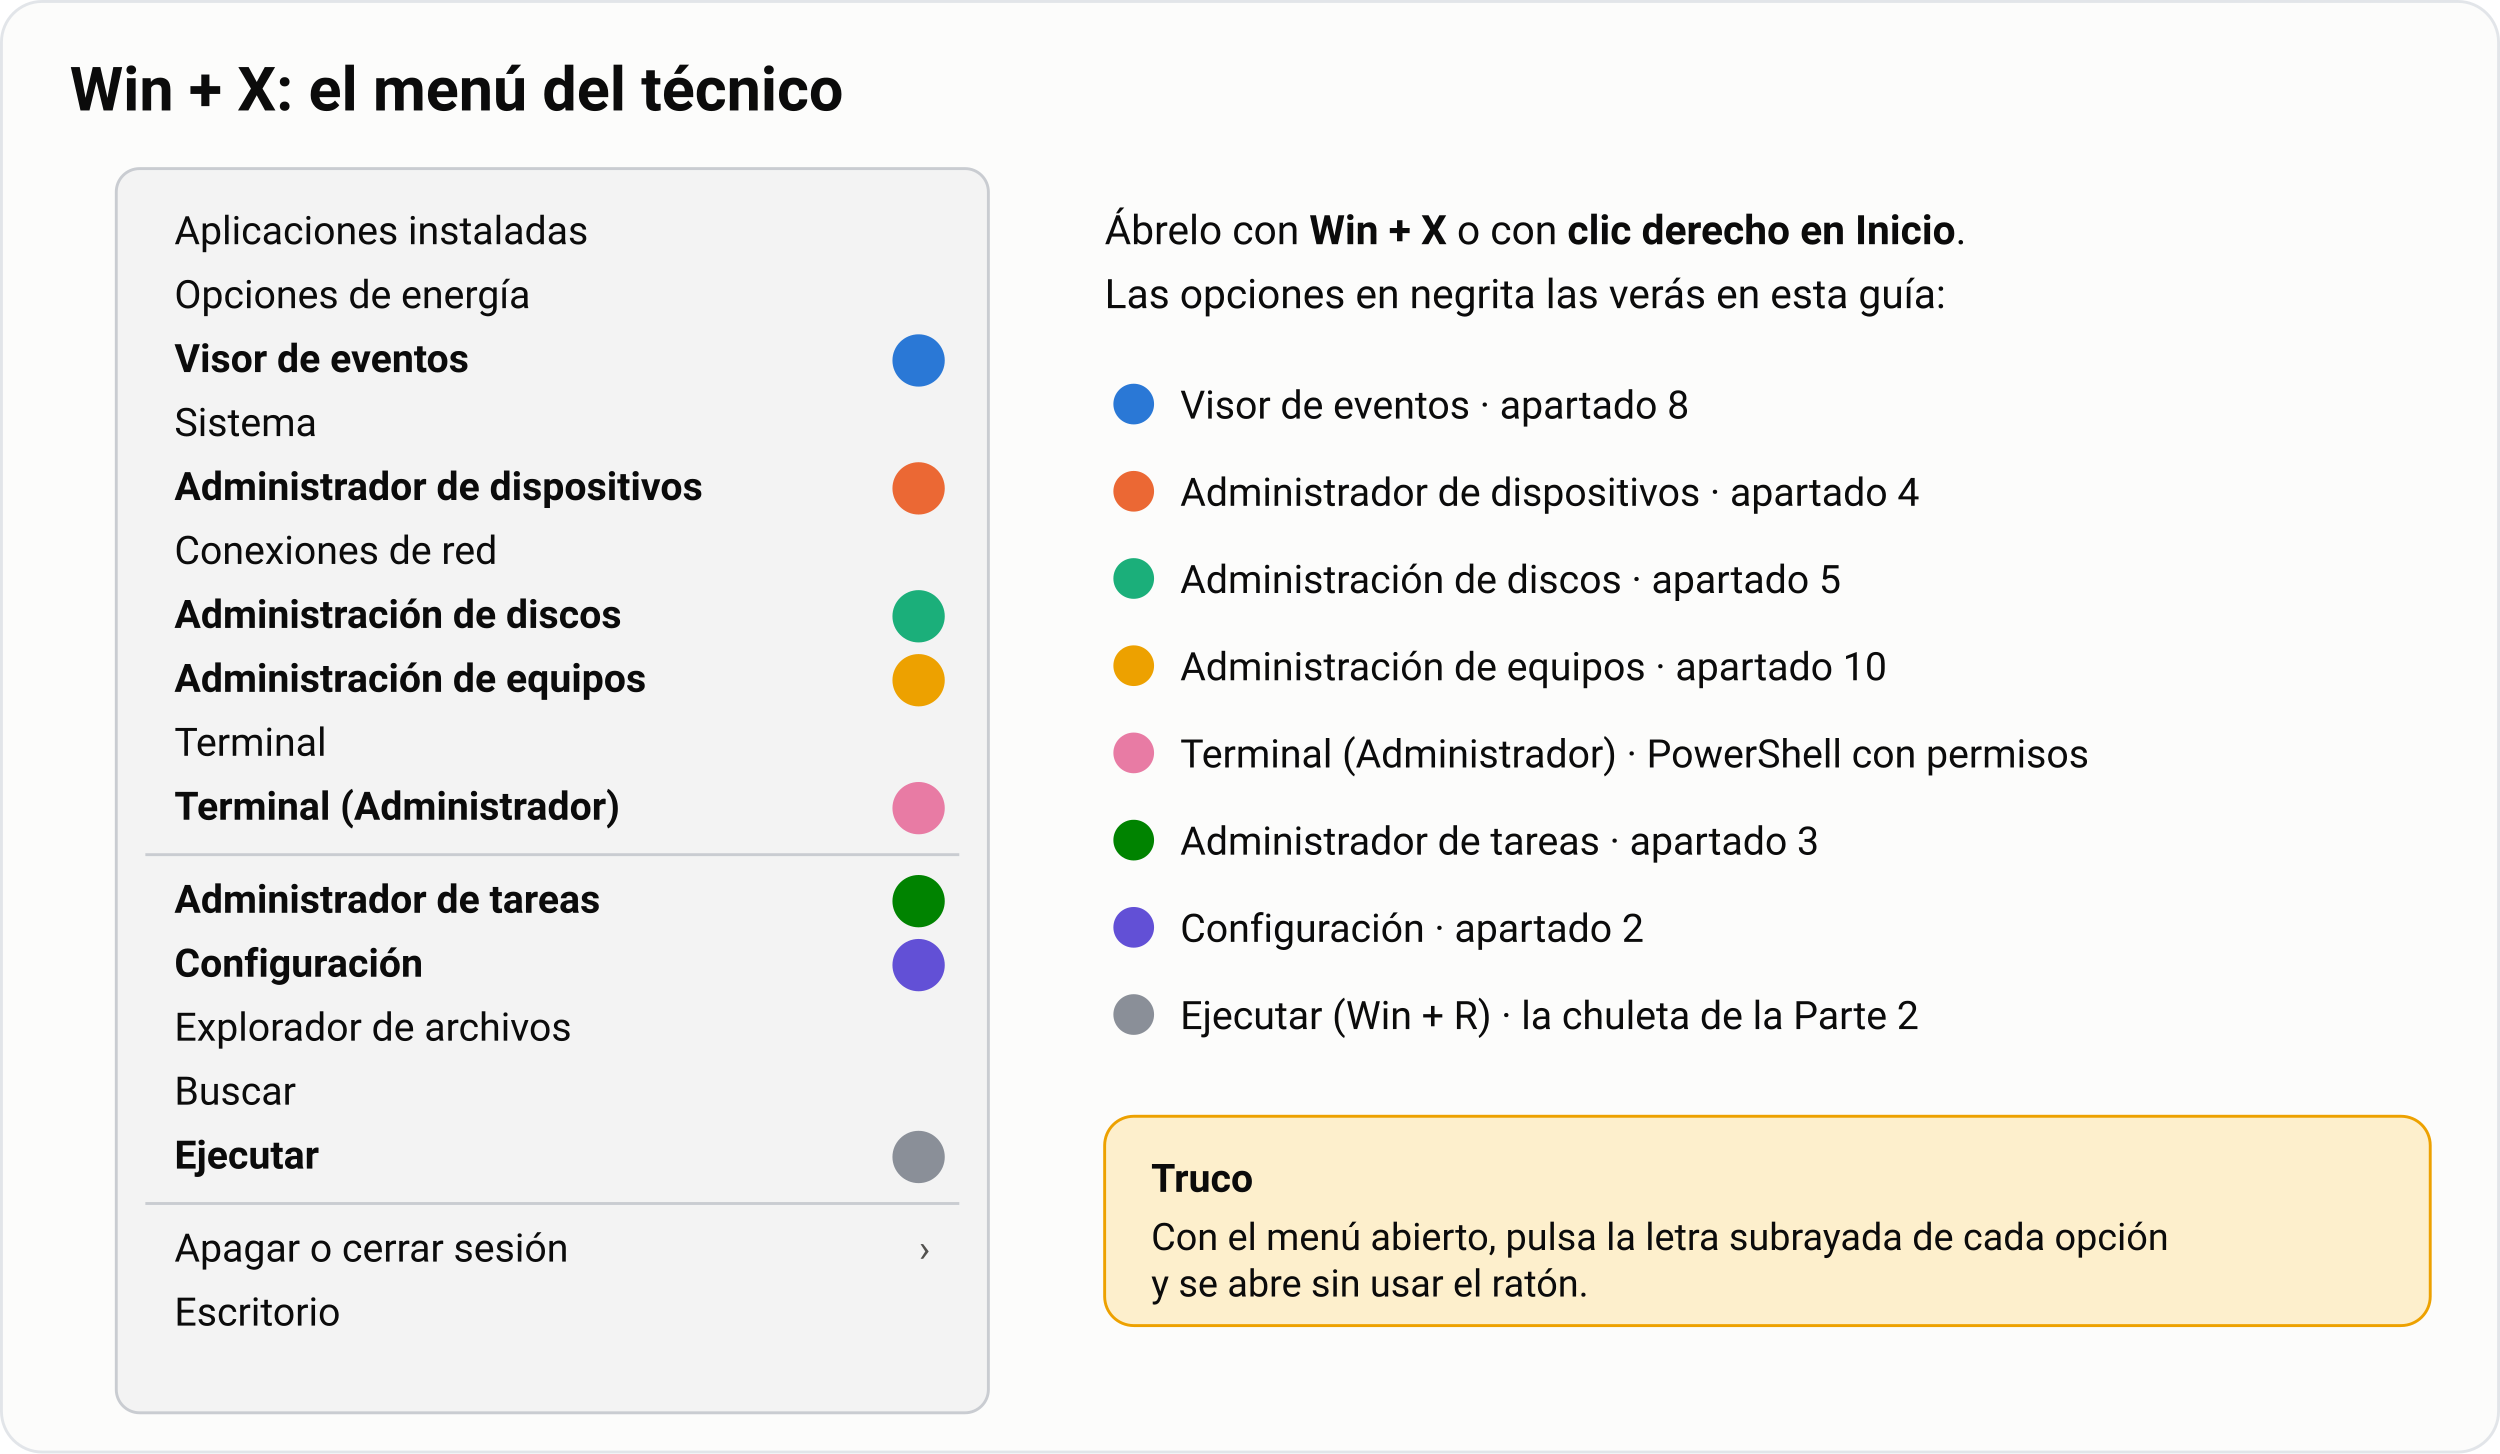
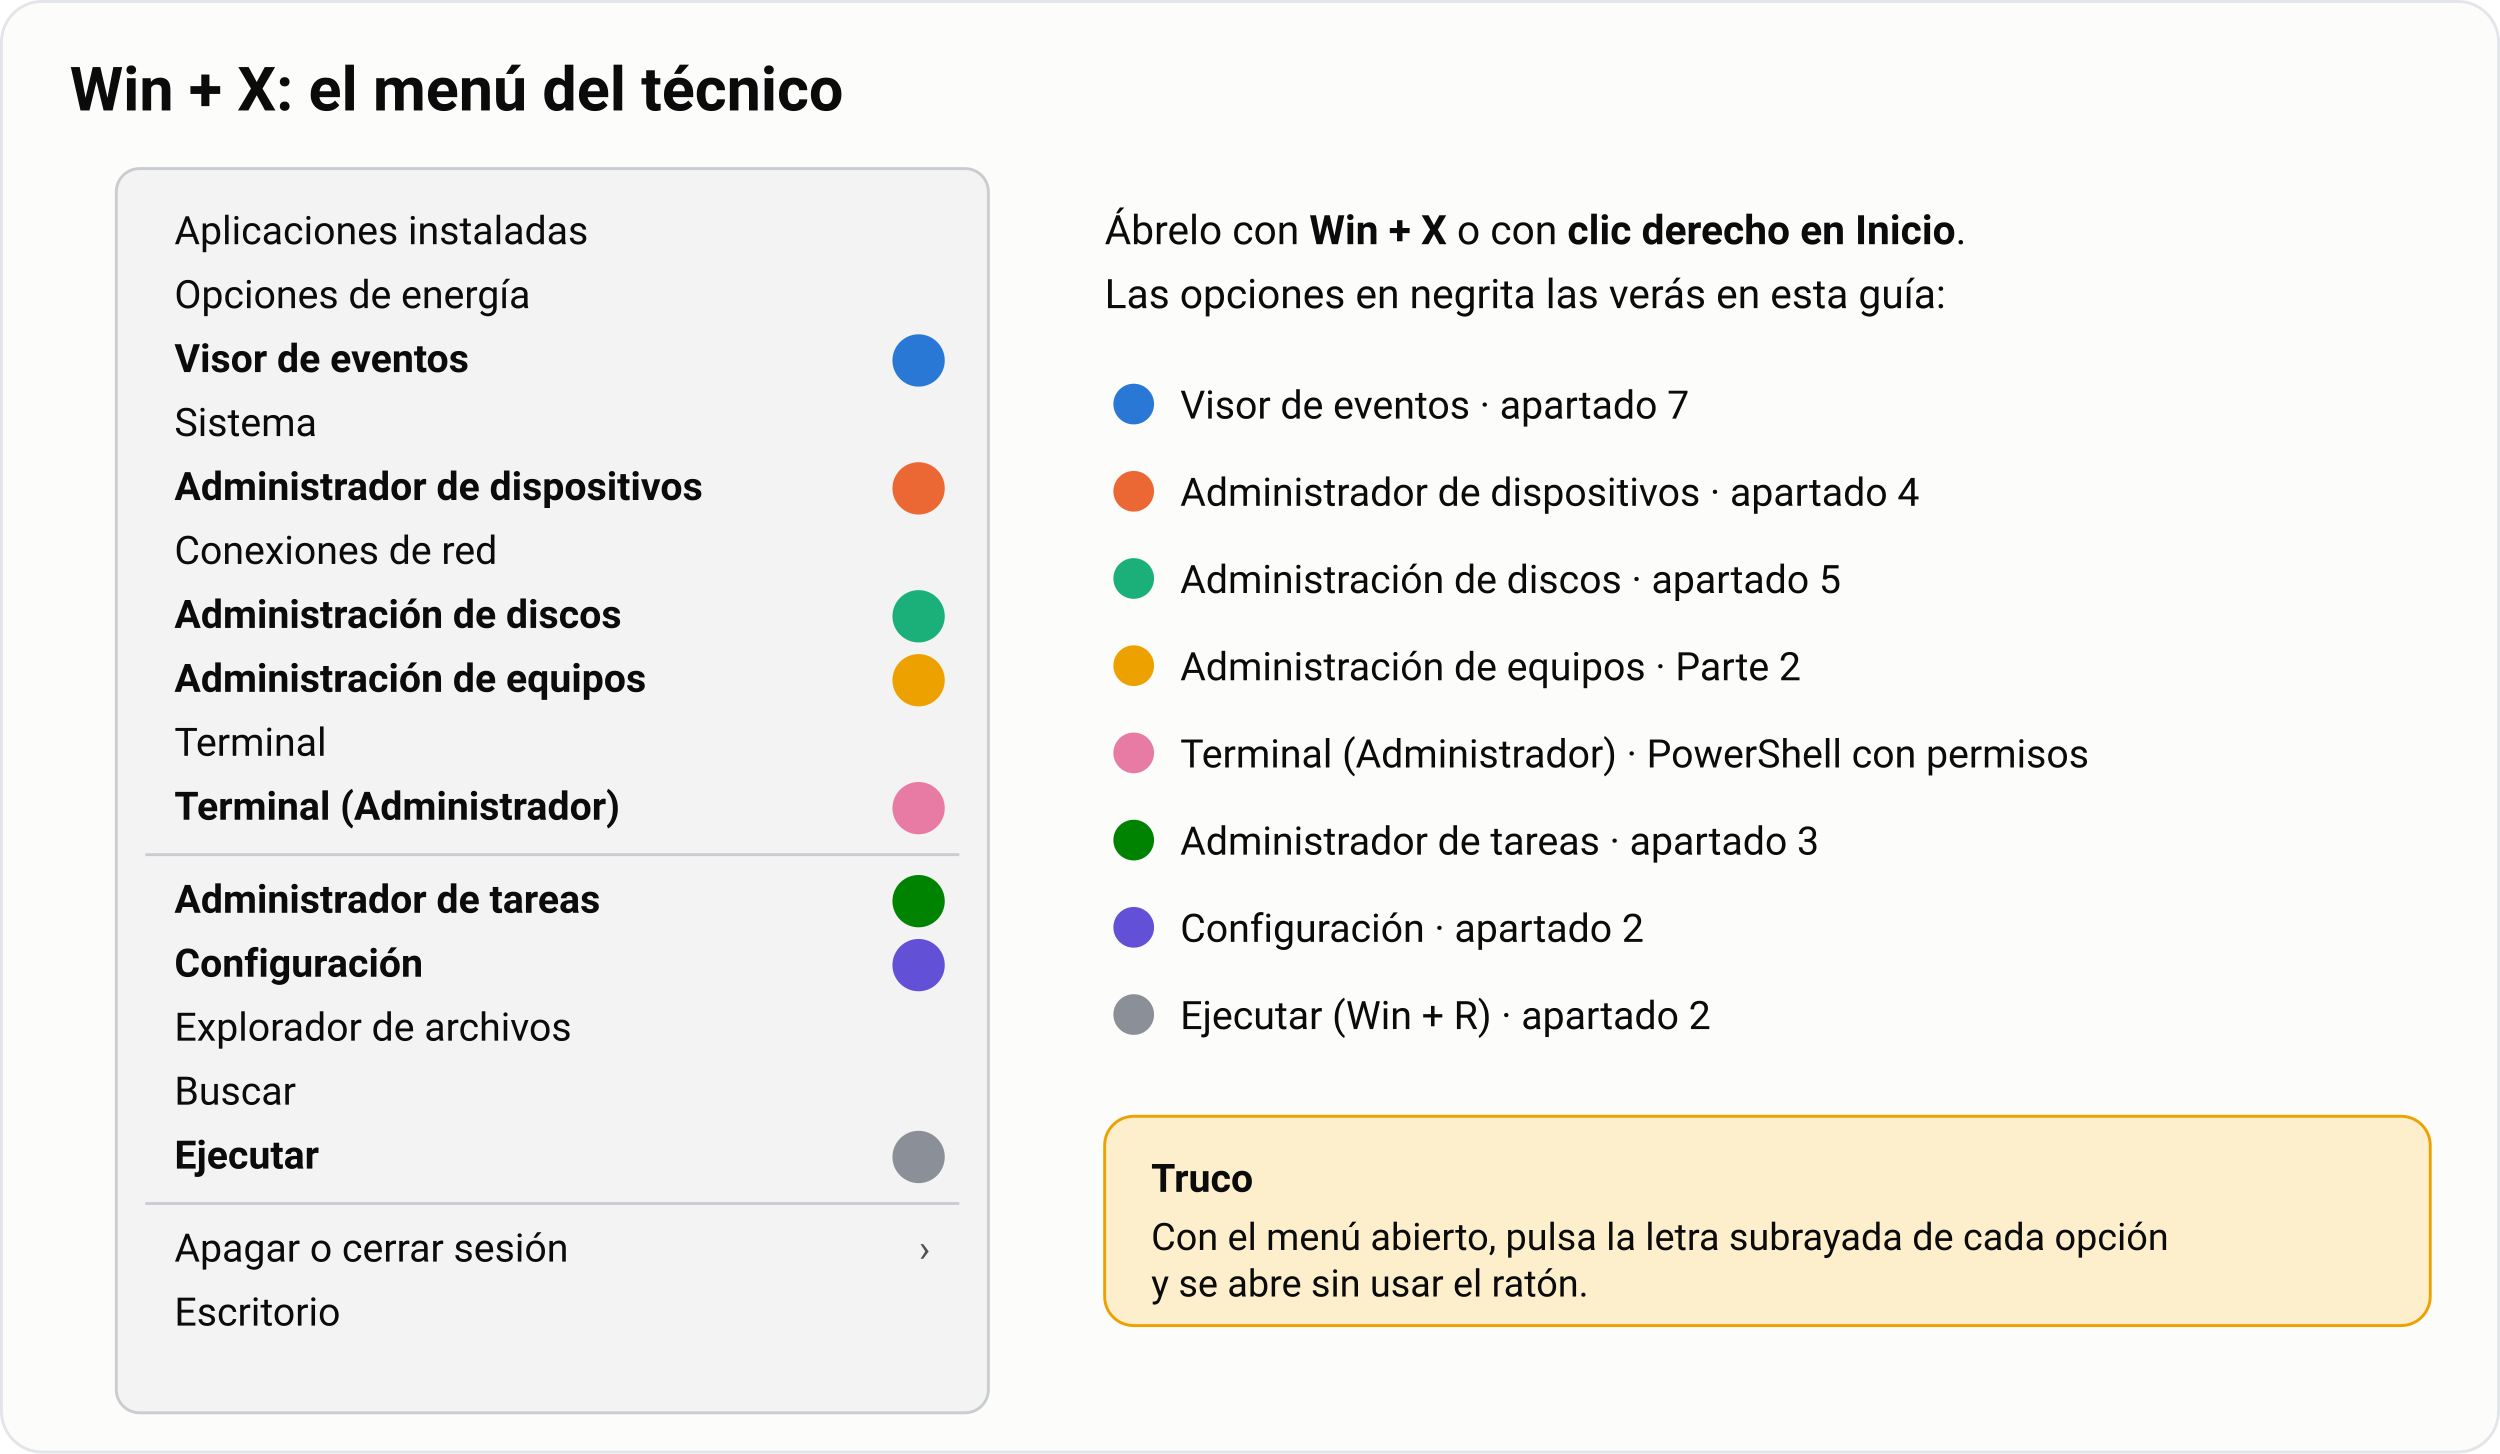
<svg xmlns="http://www.w3.org/2000/svg" width="860" height="500" viewBox="0 0 860 500" font-family="'Segoe UI', Roboto, Helvetica, Arial, sans-serif" role="img" aria-labelledby="t d">
  <rect x="0.5" y="0.5" width="859" height="499" rx="14" fill="#fcfcfb" stroke="#e2e5e9" />
  <text x="24" y="38" font-size="21" font-weight="700" fill="#0b0b0b">Win + X: el menú del técnico</text>
  <rect x="40" y="58" width="300" height="428" rx="8" fill="#f3f3f3" stroke="#c9ccd1" />
  <g font-size="13.5" fill="#0b0b0b">
    <text x="60" y="84">Aplicaciones instaladas</text>
    <text x="60" y="106">Opciones de energía</text>
    <text x="60" y="128" font-weight="700">Visor de eventos</text>
    <text x="60" y="150">Sistema</text>
    <text x="60" y="172" font-weight="700">Administrador de dispositivos</text>
    <text x="60" y="194">Conexiones de red</text>
    <text x="60" y="216" font-weight="700">Administración de discos</text>
    <text x="60" y="238" font-weight="700">Administración de equipos</text>
    <text x="60" y="260">Terminal</text>
    <text x="60" y="282" font-weight="700">Terminal (Administrador)</text>
    <text x="60" y="314" font-weight="700">Administrador de tareas</text>
    <text x="60" y="336" font-weight="700">Configuración</text>
    <text x="60" y="358">Explorador de archivos</text>
    <text x="60" y="380">Buscar</text>
    <text x="60" y="402" font-weight="700">Ejecutar</text>
    <text x="60" y="434">Apagar o cerrar sesión</text>
    <text x="60" y="456">Escritorio</text>
  </g>
  <text x="320" y="434" font-size="13" text-anchor="end" fill="#52514e">›</text>
  <g stroke="#c9ccd1">
    <line x1="50" y1="294" x2="330" y2="294" />
    <line x1="50" y1="414" x2="330" y2="414" />
  </g>
  <g>
    <circle cx="316" cy="124" r="9" fill="#2a78d6" />
    <circle cx="316" cy="168" r="9" fill="#eb6834" />
    <circle cx="316" cy="212" r="9" fill="#1baf7a" />
    <circle cx="316" cy="234" r="9" fill="#eda100" />
    <circle cx="316" cy="278" r="9" fill="#e87ba4" />
    <circle cx="316" cy="310" r="9" fill="#008300" />
    <circle cx="316" cy="332" r="9" fill="#6250d6" />
    <circle cx="316" cy="398" r="9" fill="#8a8f98" />
  </g>
  <text x="380" y="84" font-size="14" fill="#0b0b0b">Ábrelo con <tspan font-weight="700">Win + X</tspan> o con <tspan font-weight="700">clic derecho en Inicio</tspan>.</text>
  <text x="380" y="106" font-size="14" fill="#0b0b0b">Las opciones en negrita las verás en esta guía:</text>
  <g font-size="13.5" fill="#0b0b0b">
    <circle cx="390" cy="139" r="7" fill="#2a78d6" />
-     <text x="406" y="144">Visor de eventos · apartado 8</text>
+     <text x="406" y="144">Visor de eventos · apartado 7</text>
    <circle cx="390" cy="169" r="7" fill="#eb6834" />
    <text x="406" y="174">Administrador de dispositivos · apartado 4</text>
    <circle cx="390" cy="199" r="7" fill="#1baf7a" />
    <text x="406" y="204">Administración de discos · apartado 5</text>
    <circle cx="390" cy="229" r="7" fill="#eda100" />
-     <text x="406" y="234">Administración de equipos · apartado 10</text>
+     <text x="406" y="234">Administración de equipos · Parte 2</text>
    <circle cx="390" cy="259" r="7" fill="#e87ba4" />
    <text x="406" y="264">Terminal (Administrador) · PowerShell con permisos</text>
    <circle cx="390" cy="289" r="7" fill="#008300" />
    <text x="406" y="294">Administrador de tareas · apartado 3</text>
    <circle cx="390" cy="319" r="7" fill="#6250d6" />
    <text x="406" y="324">Configuración · apartado 2</text>
    <circle cx="390" cy="349" r="7" fill="#8a8f98" />
-     <text x="406" y="354">Ejecutar (Win + R) · la chuleta de la Parte 2</text>
+     <text x="406" y="354">Ejecutar (Win + R) · apartado 2</text>
  </g>
  <rect x="380" y="384" width="456" height="72" rx="10" fill="#fdefcc" stroke="#eda100" />
  <text x="396" y="410" font-size="13.5" font-weight="700" fill="#0b0b0b">Truco</text>
  <text x="396" y="430" font-size="13" fill="#0b0b0b">Con el menú abierto, pulsa la letra subrayada de cada opción</text>
  <text x="396" y="446" font-size="13" fill="#0b0b0b">y se abre sin usar el ratón.</text>
</svg>
